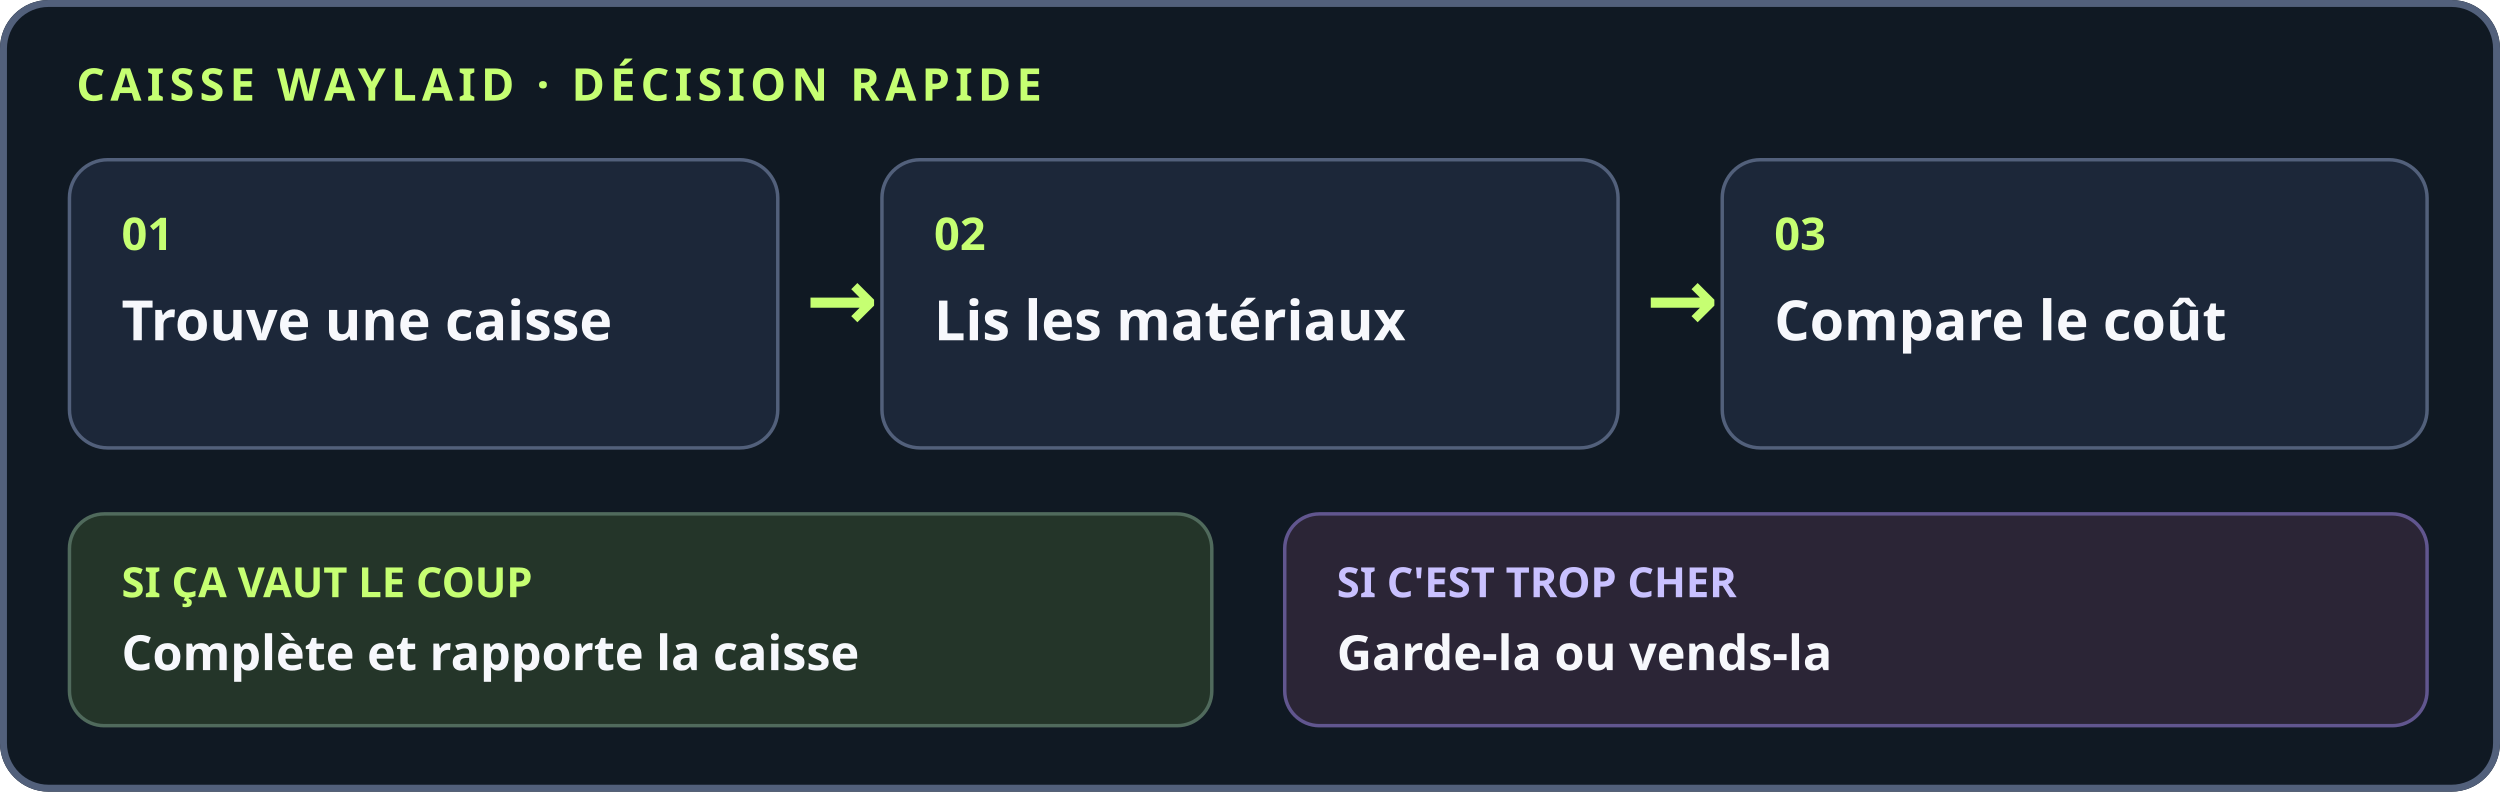
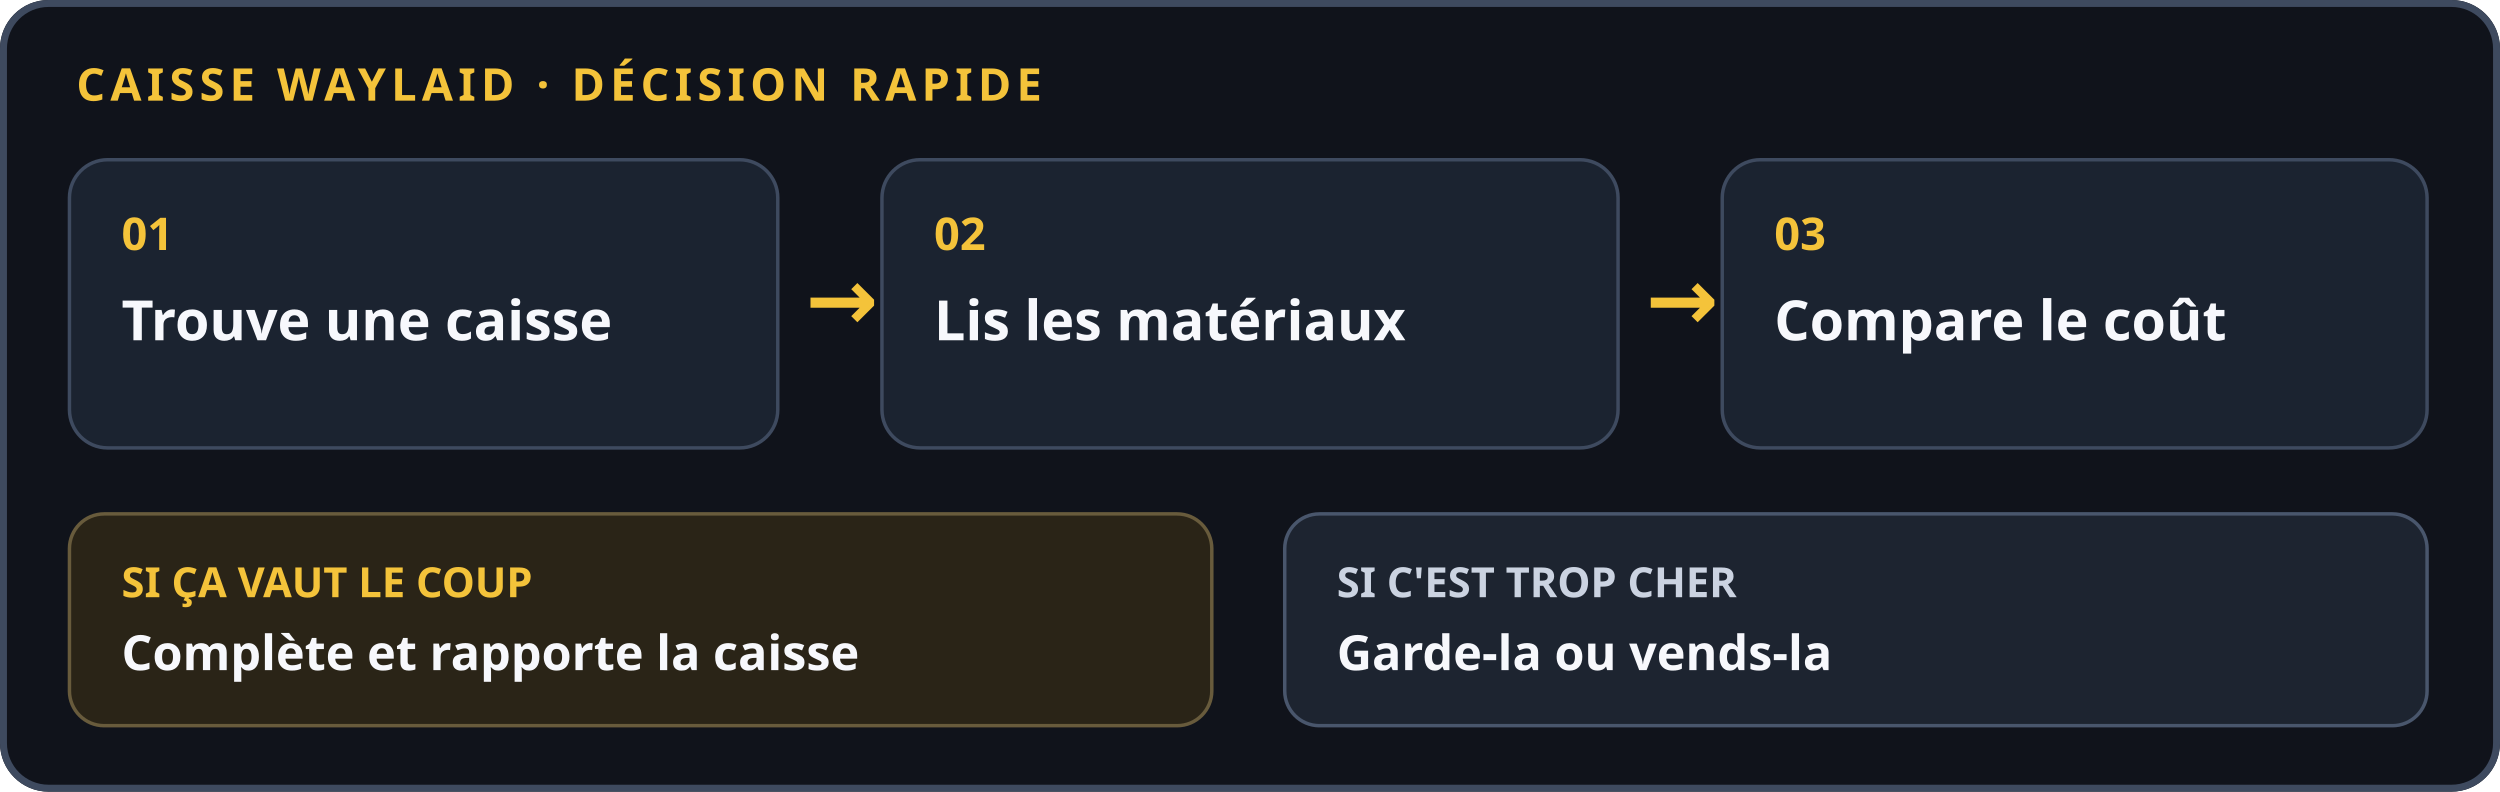
<svg xmlns="http://www.w3.org/2000/svg" width="720" height="228" viewBox="0 0 720 228">
-   <rect width="720" height="228" rx="14" fill="#101923" />
-   <rect x="1" y="1" width="718" height="226" rx="13" fill="none" stroke="#52607b" stroke-width="2" />
-   <text x="22" y="29" fill="#c6ff72" font-family="system-ui,sans-serif" font-size="13" font-weight="800" letter-spacing="1.5">CAISSE WAYLAID · DÉCISION RAPIDE</text>
+   <rect width="720" height="228" rx="14" fill="#10131b" />
+   <rect x="1" y="1" width="718" height="226" rx="13" fill="none" stroke="#3e4a5f" stroke-width="2" />
+   <text x="22" y="29" fill="#f4c33a" font-family="system-ui,sans-serif" font-size="13" font-weight="800" letter-spacing="1.5">CAISSE WAYLAID · DÉCISION RAPIDE</text>
  <g font-family="system-ui,sans-serif">
-     <rect x="20" y="46" width="204" height="83" rx="11" fill="#1c2739" stroke="#52607b" />
-     <text x="35" y="72" fill="#c6ff72" font-size="13" font-weight="800">01</text>
+     <rect x="20" y="46" width="204" height="83" rx="11" fill="#1b2330" stroke="#3e4a5f" />
+     <text x="35" y="72" fill="#f4c33a" font-size="13" font-weight="800">01</text>
    <text x="35" y="98" fill="#f7f8fc" font-size="16" font-weight="750">Trouve une caisse</text>
-     <text x="232" y="95" fill="#c6ff72" font-size="25" font-weight="800">→</text>
-     <rect x="254" y="46" width="212" height="83" rx="11" fill="#1c2739" stroke="#52607b" />
-     <text x="269" y="72" fill="#c6ff72" font-size="13" font-weight="800">02</text>
+     <text x="232" y="95" fill="#f4c33a" font-size="25" font-weight="800">→</text>
+     <rect x="254" y="46" width="212" height="83" rx="11" fill="#1b2330" stroke="#3e4a5f" />
+     <text x="269" y="72" fill="#f4c33a" font-size="13" font-weight="800">02</text>
    <text x="269" y="98" fill="#f7f8fc" font-size="16" font-weight="750">Lis les matériaux</text>
-     <text x="474" y="95" fill="#c6ff72" font-size="25" font-weight="800">→</text>
-     <rect x="496" y="46" width="203" height="83" rx="11" fill="#1c2739" stroke="#52607b" />
-     <text x="511" y="72" fill="#c6ff72" font-size="13" font-weight="800">03</text>
+     <text x="474" y="95" fill="#f4c33a" font-size="25" font-weight="800">→</text>
+     <rect x="496" y="46" width="203" height="83" rx="11" fill="#1b2330" stroke="#3e4a5f" />
+     <text x="511" y="72" fill="#f4c33a" font-size="13" font-weight="800">03</text>
    <text x="511" y="98" fill="#f7f8fc" font-size="16" font-weight="750">Compare le coût</text>
-     <rect x="20" y="148" width="329" height="61" rx="10" fill="#243529" stroke="#506a5c" />
-     <text x="35" y="172" fill="#c6ff72" font-size="12" font-weight="800">SI ÇA VAUT LE COUP</text>
+     <rect x="20" y="148" width="329" height="61" rx="10" fill="#2a2417" stroke="#685b3c" />
+     <text x="35" y="172" fill="#f4c33a" font-size="12" font-weight="800">SI ÇA VAUT LE COUP</text>
    <text x="35" y="193" fill="#f7f8fc" font-size="14" font-weight="650">Complète et rapporte la caisse</text>
-     <rect x="370" y="148" width="329" height="61" rx="10" fill="#2b2536" stroke="#61568f" />
-     <text x="385" y="172" fill="#c9c1ff" font-size="12" font-weight="800">SI C'EST TROP CHER</text>
+     <rect x="370" y="148" width="329" height="61" rx="10" fill="#1d2430" stroke="#49566c" />
+     <text x="385" y="172" fill="#cbd3e1" font-size="12" font-weight="800">SI C'EST TROP CHER</text>
    <text x="385" y="193" fill="#f7f8fc" font-size="14" font-weight="650">Garde-la ou vends-la</text>
  </g>
</svg>
